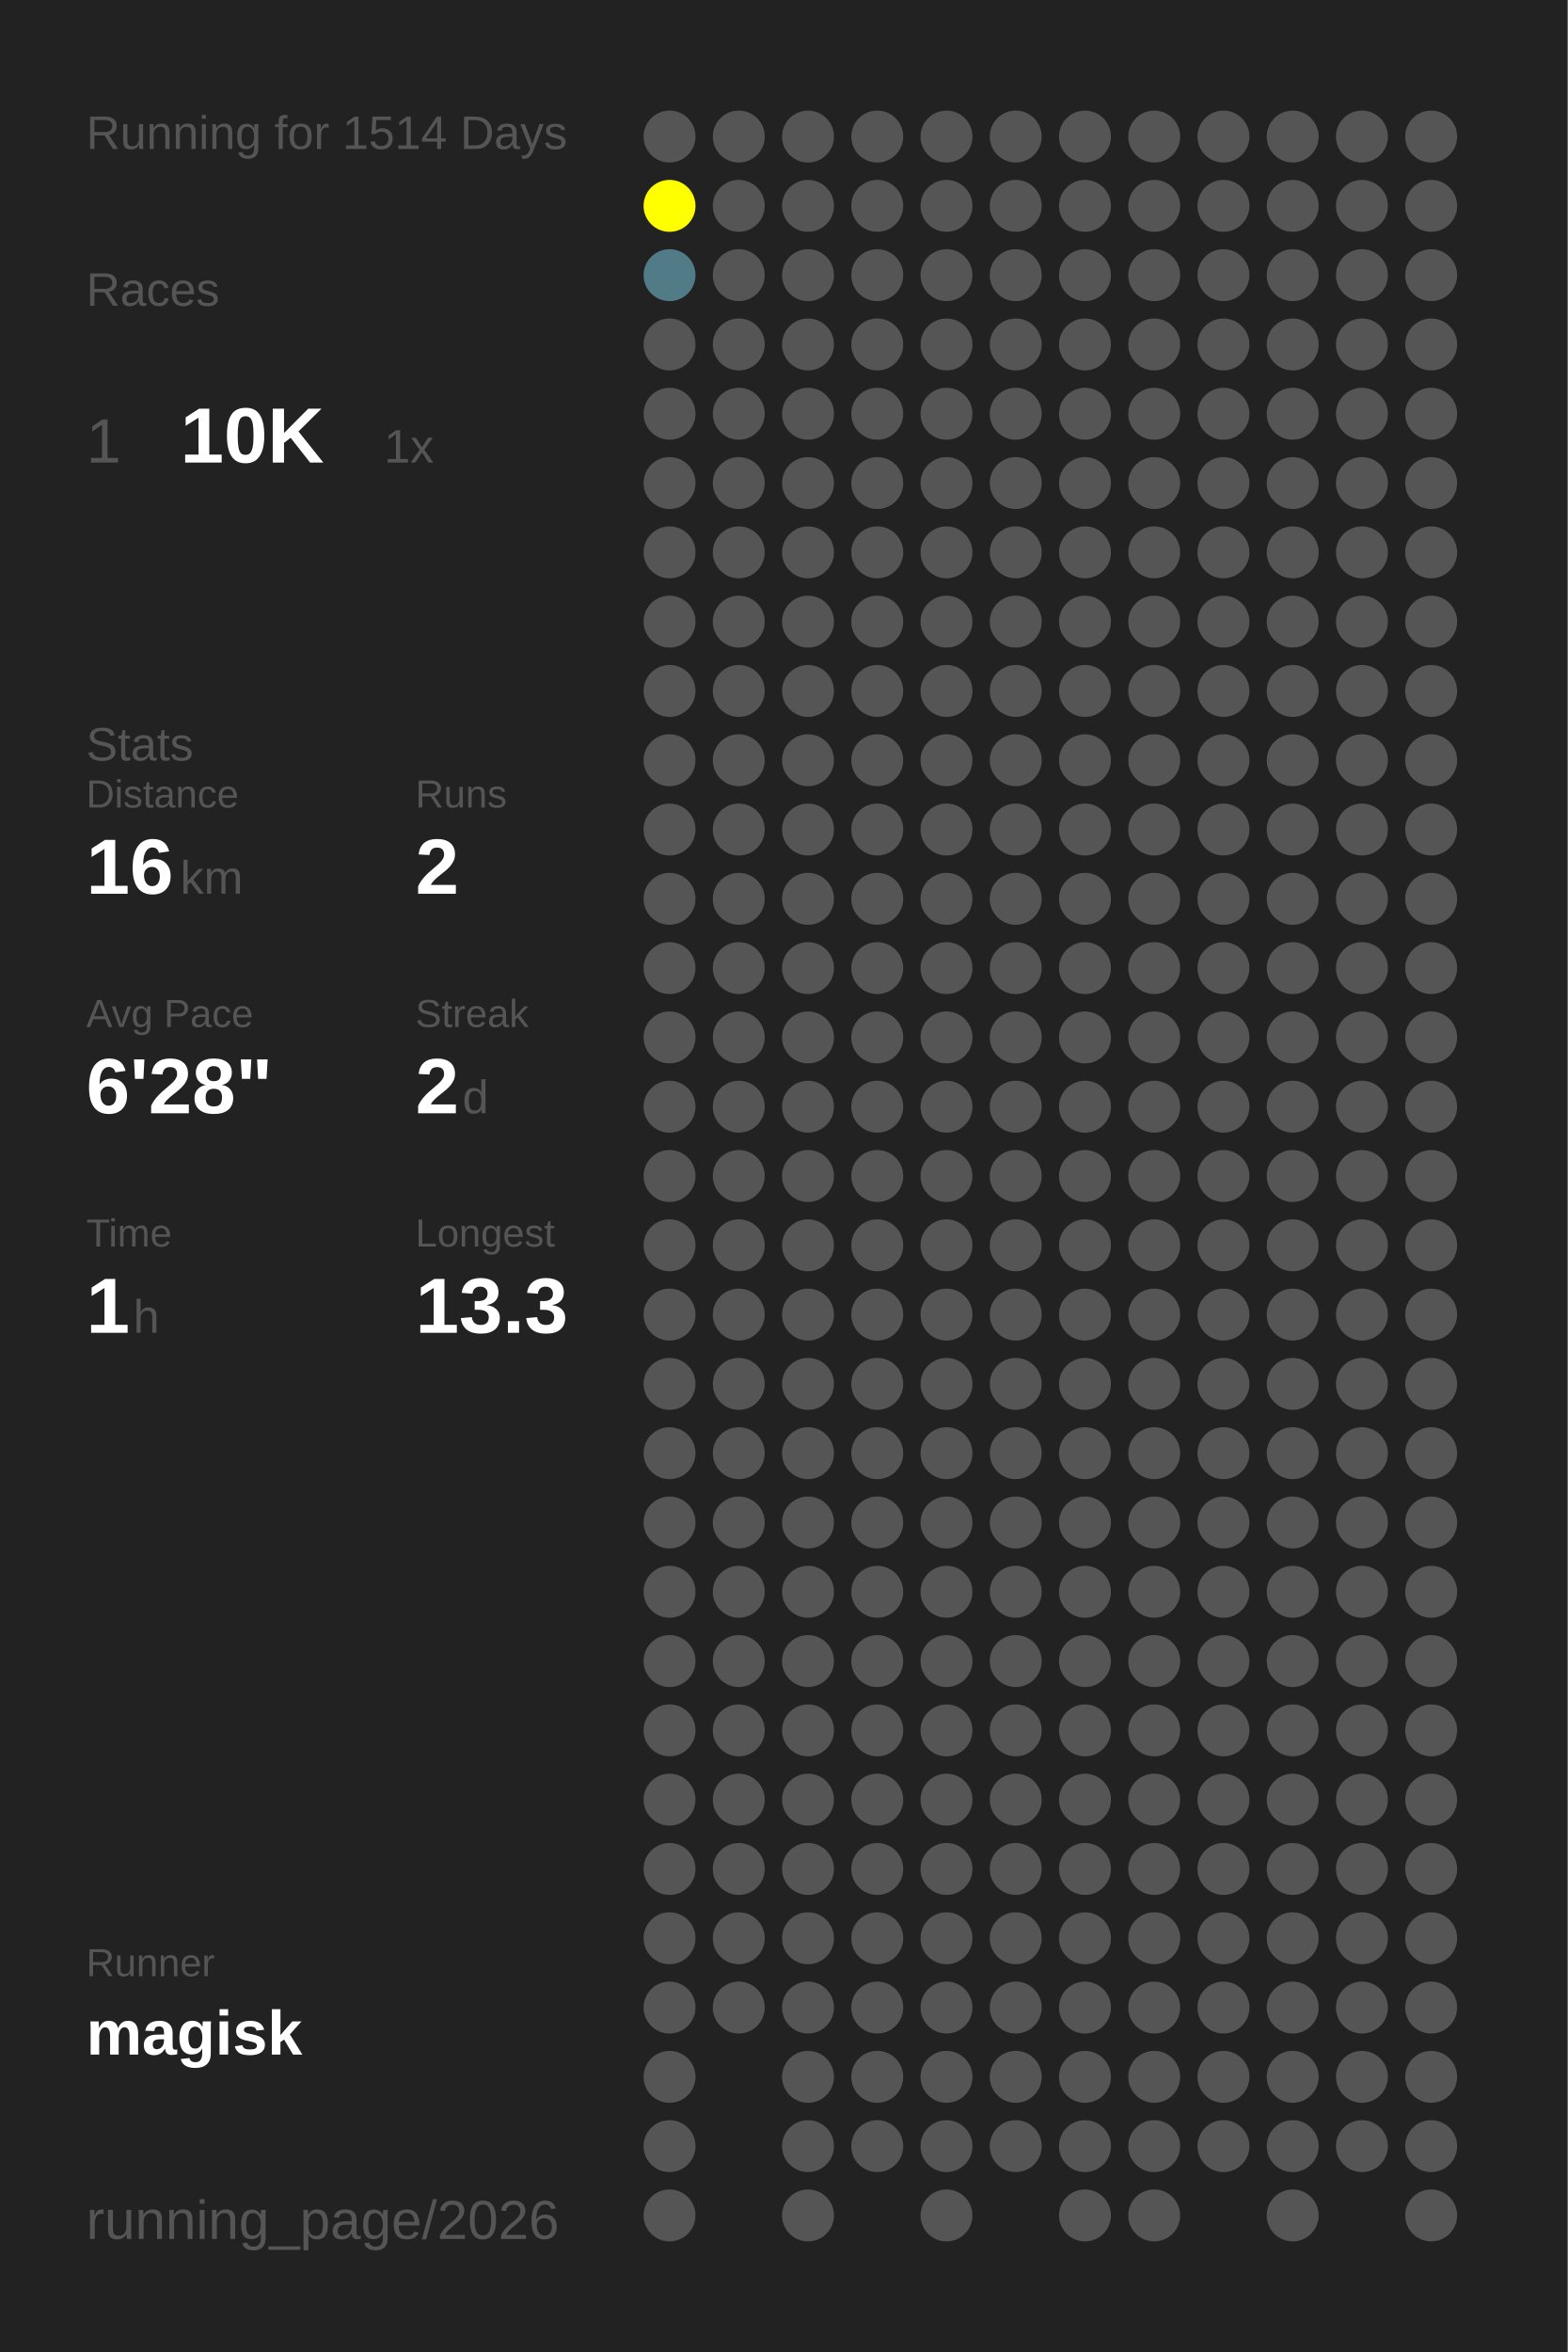
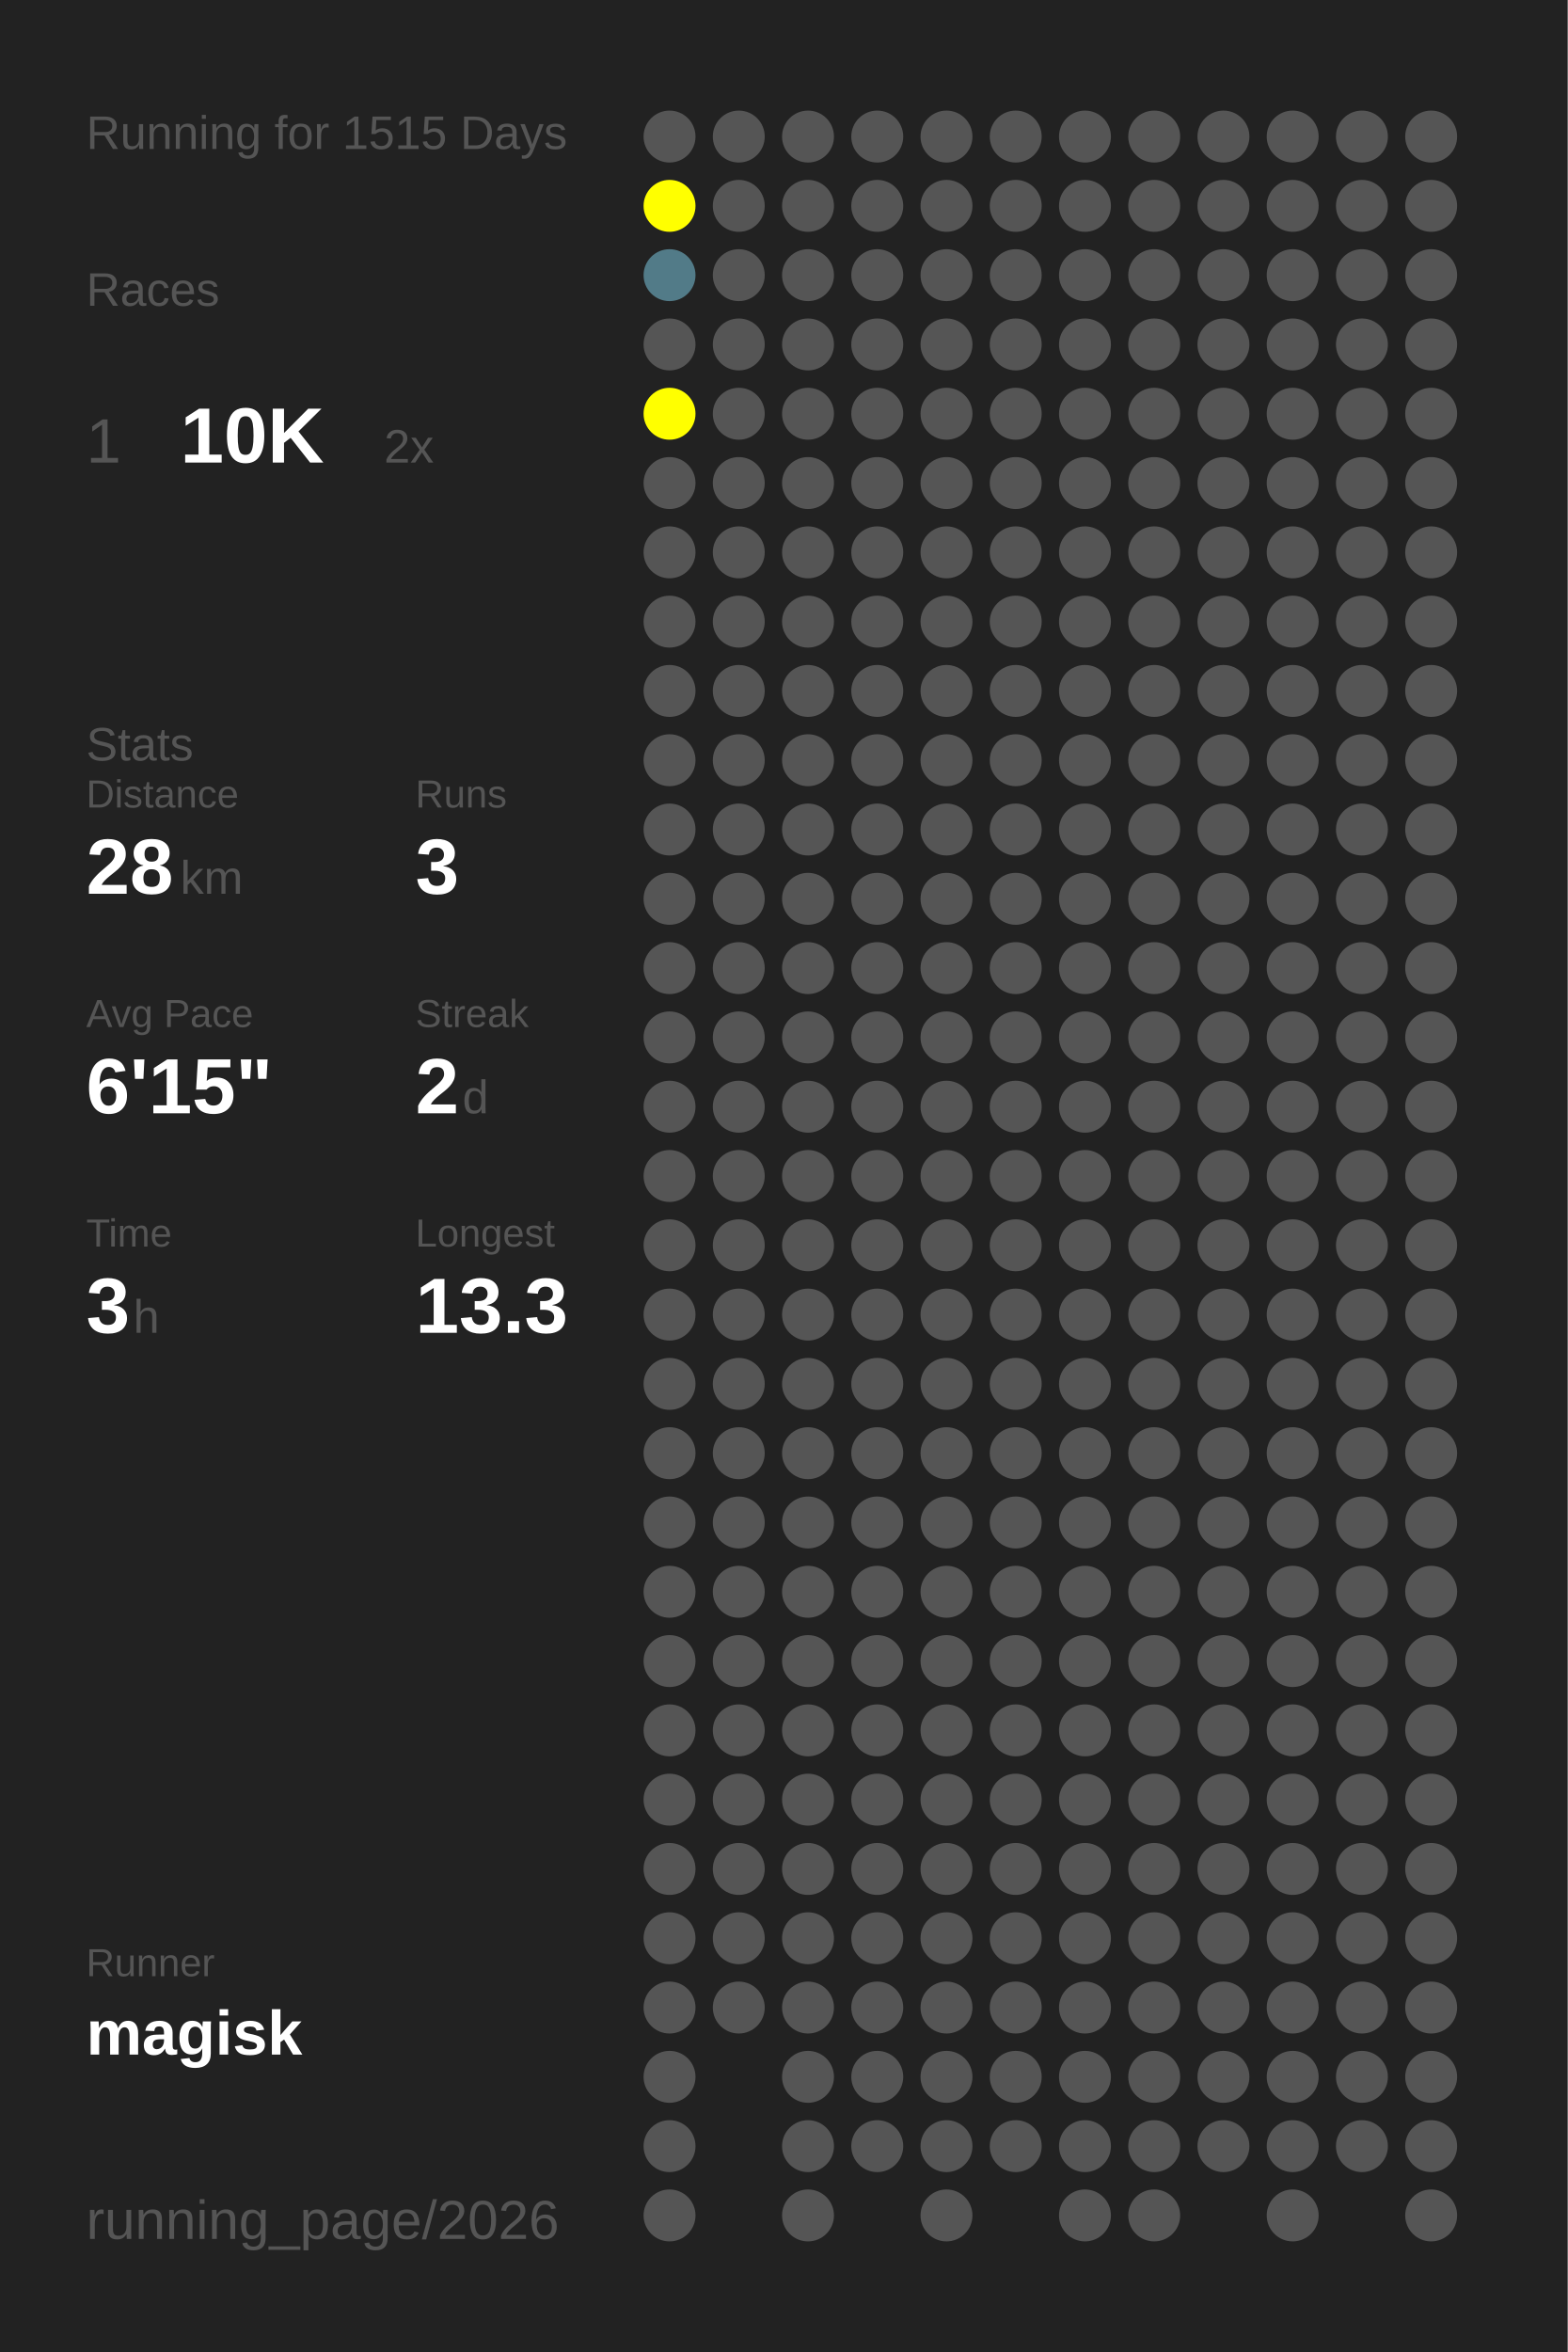
<svg xmlns="http://www.w3.org/2000/svg" baseProfile="full" height="300mm" version="1.1" viewBox="0,0,200,300" width="200mm">
  <defs />
  <rect fill="#222222" height="300" width="200" x="0" y="0" />
-   <text fill="#555555" style="font-size:6px; font-family:Arial;" x="11" y="19">Running for 1514 Days</text>
+   <text fill="#555555" style="font-size:6px; font-family:Arial;" x="11" y="19">Running for 1515 Days</text>
  <text fill="#555555" style="font-size:6px; font-family:Arial;" x="11" y="39">Races</text>
  <text fill="#555555" style="font-size:8px; font-family:Arial;" x="11" y="59">1</text>
  <text fill="#FFFFFF" style="font-size:10px; font-family:Arial; font-weight:bold;" x="23" y="59">10K</text>
-   <text fill="#555555" style="font-size:6px; font-family:Arial;" x="49" y="59">1x</text>
+   <text fill="#555555" style="font-size:6px; font-family:Arial;" x="49" y="59">2x</text>
  <text fill="#555555" style="font-size:6px; font-family:Arial;" x="11" y="97">Stats</text>
  <text fill="#555555" style="font-size:5px; font-family:Arial;" x="11" y="103">Distance</text>
-   <text fill="#FFFFFF" style="font-size:10px; font-family:Arial; font-weight:bold;" x="11" y="114">16</text>
+   <text fill="#FFFFFF" style="font-size:10px; font-family:Arial; font-weight:bold;" x="11" y="114">28</text>
  <text fill="#555555" style="font-size:6px; font-family:Arial;" x="23" y="114">km</text>
  <text fill="#555555" style="font-size:5px; font-family:Arial;" x="53" y="103">Runs</text>
-   <text fill="#FFFFFF" style="font-size:10px; font-family:Arial; font-weight:bold;" x="53" y="114">2</text>
+   <text fill="#FFFFFF" style="font-size:10px; font-family:Arial; font-weight:bold;" x="53" y="114">3</text>
  <text fill="#555555" style="font-size:5px; font-family:Arial;" x="11" y="131">Avg Pace</text>
-   <text fill="#FFFFFF" style="font-size:10px; font-family:Arial; font-weight:bold;" x="11" y="142">6'28"</text>
+   <text fill="#FFFFFF" style="font-size:10px; font-family:Arial; font-weight:bold;" x="11" y="142">6'15"</text>
  <text fill="#555555" style="font-size:5px; font-family:Arial;" x="53" y="131">Streak</text>
  <text fill="#FFFFFF" style="font-size:10px; font-family:Arial; font-weight:bold;" x="53" y="142">2</text>
  <text fill="#555555" style="font-size:6px; font-family:Arial;" x="59" y="142">d</text>
  <text fill="#555555" style="font-size:5px; font-family:Arial;" x="11" y="159">Time</text>
-   <text fill="#FFFFFF" style="font-size:10px; font-family:Arial; font-weight:bold;" x="11" y="170">1</text>
+   <text fill="#FFFFFF" style="font-size:10px; font-family:Arial; font-weight:bold;" x="11" y="170">3</text>
  <text fill="#555555" style="font-size:6px; font-family:Arial;" x="17" y="170">h</text>
  <text fill="#555555" style="font-size:5px; font-family:Arial;" x="53" y="159">Longest</text>
  <text fill="#FFFFFF" style="font-size:10px; font-family:Arial; font-weight:bold;" x="53" y="170">13.3</text>
  <text fill="#555555" style="font-size:5px; font-family:Arial;" x="11" y="252.065">Runner</text>
  <text fill="#FFFFFF" style="font-size:8px; font-family:Arial; font-weight:bold;" x="11" y="262.065">magisk</text>
  <text fill="#555555" style="font-size:7px; font-family:Arial;" x="11" y="285.581">running_page/2026</text>
  <circle cx="85.417" cy="17.419" fill="#555555" r="3.312" />
  <circle cx="85.417" cy="26.258" fill="#FFFF00" r="3.312" />
  <circle cx="85.417" cy="35.097" fill="#527b88" r="3.312" />
  <circle cx="85.417" cy="43.935" fill="#555555" r="3.312" />
-   <circle cx="85.417" cy="52.774" fill="#555555" r="3.312" />
+   <circle cx="85.417" cy="52.774" fill="#FFFF00" r="3.312" />
  <circle cx="85.417" cy="61.613" fill="#555555" r="3.312" />
  <circle cx="85.417" cy="70.452" fill="#555555" r="3.312" />
  <circle cx="85.417" cy="79.29" fill="#555555" r="3.312" />
  <circle cx="85.417" cy="88.129" fill="#555555" r="3.312" />
  <circle cx="85.417" cy="96.968" fill="#555555" r="3.312" />
  <circle cx="85.417" cy="105.806" fill="#555555" r="3.312" />
  <circle cx="85.417" cy="114.645" fill="#555555" r="3.312" />
  <circle cx="85.417" cy="123.484" fill="#555555" r="3.312" />
  <circle cx="85.417" cy="132.323" fill="#555555" r="3.312" />
  <circle cx="85.417" cy="141.161" fill="#555555" r="3.312" />
  <circle cx="85.417" cy="150" fill="#555555" r="3.312" />
  <circle cx="85.417" cy="158.839" fill="#555555" r="3.312" />
  <circle cx="85.417" cy="167.677" fill="#555555" r="3.312" />
  <circle cx="85.417" cy="176.516" fill="#555555" r="3.312" />
  <circle cx="85.417" cy="185.355" fill="#555555" r="3.312" />
  <circle cx="85.417" cy="194.194" fill="#555555" r="3.312" />
  <circle cx="85.417" cy="203.032" fill="#555555" r="3.312" />
  <circle cx="85.417" cy="211.871" fill="#555555" r="3.312" />
  <circle cx="85.417" cy="220.71" fill="#555555" r="3.312" />
  <circle cx="85.417" cy="229.548" fill="#555555" r="3.312" />
  <circle cx="85.417" cy="238.387" fill="#555555" r="3.312" />
  <circle cx="85.417" cy="247.226" fill="#555555" r="3.312" />
  <circle cx="85.417" cy="256.065" fill="#555555" r="3.312" />
  <circle cx="85.417" cy="264.903" fill="#555555" r="3.312" />
  <circle cx="85.417" cy="273.742" fill="#555555" r="3.312" />
  <circle cx="85.417" cy="282.581" fill="#555555" r="3.312" />
  <circle cx="94.25" cy="17.419" fill="#555555" r="3.312" />
  <circle cx="94.25" cy="26.258" fill="#555555" r="3.312" />
  <circle cx="94.25" cy="35.097" fill="#555555" r="3.312" />
  <circle cx="94.25" cy="43.935" fill="#555555" r="3.312" />
  <circle cx="94.25" cy="52.774" fill="#555555" r="3.312" />
  <circle cx="94.25" cy="61.613" fill="#555555" r="3.312" />
  <circle cx="94.25" cy="70.452" fill="#555555" r="3.312" />
  <circle cx="94.25" cy="79.29" fill="#555555" r="3.312" />
  <circle cx="94.25" cy="88.129" fill="#555555" r="3.312" />
  <circle cx="94.25" cy="96.968" fill="#555555" r="3.312" />
  <circle cx="94.25" cy="105.806" fill="#555555" r="3.312" />
  <circle cx="94.25" cy="114.645" fill="#555555" r="3.312" />
  <circle cx="94.25" cy="123.484" fill="#555555" r="3.312" />
  <circle cx="94.25" cy="132.323" fill="#555555" r="3.312" />
  <circle cx="94.25" cy="141.161" fill="#555555" r="3.312" />
  <circle cx="94.25" cy="150" fill="#555555" r="3.312" />
  <circle cx="94.25" cy="158.839" fill="#555555" r="3.312" />
  <circle cx="94.25" cy="167.677" fill="#555555" r="3.312" />
  <circle cx="94.25" cy="176.516" fill="#555555" r="3.312" />
  <circle cx="94.25" cy="185.355" fill="#555555" r="3.312" />
  <circle cx="94.25" cy="194.194" fill="#555555" r="3.312" />
  <circle cx="94.25" cy="203.032" fill="#555555" r="3.312" />
  <circle cx="94.25" cy="211.871" fill="#555555" r="3.312" />
  <circle cx="94.25" cy="220.71" fill="#555555" r="3.312" />
  <circle cx="94.25" cy="229.548" fill="#555555" r="3.312" />
  <circle cx="94.25" cy="238.387" fill="#555555" r="3.312" />
  <circle cx="94.25" cy="247.226" fill="#555555" r="3.312" />
  <circle cx="94.25" cy="256.065" fill="#555555" r="3.312" />
  <circle cx="103.083" cy="17.419" fill="#555555" r="3.312" />
  <circle cx="103.083" cy="26.258" fill="#555555" r="3.312" />
  <circle cx="103.083" cy="35.097" fill="#555555" r="3.312" />
  <circle cx="103.083" cy="43.935" fill="#555555" r="3.312" />
  <circle cx="103.083" cy="52.774" fill="#555555" r="3.312" />
  <circle cx="103.083" cy="61.613" fill="#555555" r="3.312" />
  <circle cx="103.083" cy="70.452" fill="#555555" r="3.312" />
  <circle cx="103.083" cy="79.29" fill="#555555" r="3.312" />
  <circle cx="103.083" cy="88.129" fill="#555555" r="3.312" />
  <circle cx="103.083" cy="96.968" fill="#555555" r="3.312" />
  <circle cx="103.083" cy="105.806" fill="#555555" r="3.312" />
  <circle cx="103.083" cy="114.645" fill="#555555" r="3.312" />
  <circle cx="103.083" cy="123.484" fill="#555555" r="3.312" />
  <circle cx="103.083" cy="132.323" fill="#555555" r="3.312" />
  <circle cx="103.083" cy="141.161" fill="#555555" r="3.312" />
  <circle cx="103.083" cy="150" fill="#555555" r="3.312" />
  <circle cx="103.083" cy="158.839" fill="#555555" r="3.312" />
  <circle cx="103.083" cy="167.677" fill="#555555" r="3.312" />
  <circle cx="103.083" cy="176.516" fill="#555555" r="3.312" />
  <circle cx="103.083" cy="185.355" fill="#555555" r="3.312" />
  <circle cx="103.083" cy="194.194" fill="#555555" r="3.312" />
  <circle cx="103.083" cy="203.032" fill="#555555" r="3.312" />
  <circle cx="103.083" cy="211.871" fill="#555555" r="3.312" />
  <circle cx="103.083" cy="220.71" fill="#555555" r="3.312" />
  <circle cx="103.083" cy="229.548" fill="#555555" r="3.312" />
  <circle cx="103.083" cy="238.387" fill="#555555" r="3.312" />
  <circle cx="103.083" cy="247.226" fill="#555555" r="3.312" />
  <circle cx="103.083" cy="256.065" fill="#555555" r="3.312" />
  <circle cx="103.083" cy="264.903" fill="#555555" r="3.312" />
  <circle cx="103.083" cy="273.742" fill="#555555" r="3.312" />
  <circle cx="103.083" cy="282.581" fill="#555555" r="3.312" />
  <circle cx="111.917" cy="17.419" fill="#555555" r="3.312" />
  <circle cx="111.917" cy="26.258" fill="#555555" r="3.312" />
  <circle cx="111.917" cy="35.097" fill="#555555" r="3.312" />
  <circle cx="111.917" cy="43.935" fill="#555555" r="3.312" />
  <circle cx="111.917" cy="52.774" fill="#555555" r="3.312" />
  <circle cx="111.917" cy="61.613" fill="#555555" r="3.312" />
  <circle cx="111.917" cy="70.452" fill="#555555" r="3.312" />
  <circle cx="111.917" cy="79.29" fill="#555555" r="3.312" />
  <circle cx="111.917" cy="88.129" fill="#555555" r="3.312" />
  <circle cx="111.917" cy="96.968" fill="#555555" r="3.312" />
  <circle cx="111.917" cy="105.806" fill="#555555" r="3.312" />
  <circle cx="111.917" cy="114.645" fill="#555555" r="3.312" />
  <circle cx="111.917" cy="123.484" fill="#555555" r="3.312" />
  <circle cx="111.917" cy="132.323" fill="#555555" r="3.312" />
  <circle cx="111.917" cy="141.161" fill="#555555" r="3.312" />
  <circle cx="111.917" cy="150" fill="#555555" r="3.312" />
  <circle cx="111.917" cy="158.839" fill="#555555" r="3.312" />
  <circle cx="111.917" cy="167.677" fill="#555555" r="3.312" />
  <circle cx="111.917" cy="176.516" fill="#555555" r="3.312" />
  <circle cx="111.917" cy="185.355" fill="#555555" r="3.312" />
  <circle cx="111.917" cy="194.194" fill="#555555" r="3.312" />
  <circle cx="111.917" cy="203.032" fill="#555555" r="3.312" />
  <circle cx="111.917" cy="211.871" fill="#555555" r="3.312" />
  <circle cx="111.917" cy="220.71" fill="#555555" r="3.312" />
  <circle cx="111.917" cy="229.548" fill="#555555" r="3.312" />
  <circle cx="111.917" cy="238.387" fill="#555555" r="3.312" />
  <circle cx="111.917" cy="247.226" fill="#555555" r="3.312" />
  <circle cx="111.917" cy="256.065" fill="#555555" r="3.312" />
  <circle cx="111.917" cy="264.903" fill="#555555" r="3.312" />
  <circle cx="111.917" cy="273.742" fill="#555555" r="3.312" />
  <circle cx="120.75" cy="17.419" fill="#555555" r="3.312" />
  <circle cx="120.75" cy="26.258" fill="#555555" r="3.312" />
  <circle cx="120.75" cy="35.097" fill="#555555" r="3.312" />
  <circle cx="120.75" cy="43.935" fill="#555555" r="3.312" />
  <circle cx="120.75" cy="52.774" fill="#555555" r="3.312" />
  <circle cx="120.75" cy="61.613" fill="#555555" r="3.312" />
  <circle cx="120.75" cy="70.452" fill="#555555" r="3.312" />
  <circle cx="120.75" cy="79.29" fill="#555555" r="3.312" />
  <circle cx="120.75" cy="88.129" fill="#555555" r="3.312" />
  <circle cx="120.75" cy="96.968" fill="#555555" r="3.312" />
  <circle cx="120.75" cy="105.806" fill="#555555" r="3.312" />
  <circle cx="120.75" cy="114.645" fill="#555555" r="3.312" />
  <circle cx="120.75" cy="123.484" fill="#555555" r="3.312" />
  <circle cx="120.75" cy="132.323" fill="#555555" r="3.312" />
  <circle cx="120.75" cy="141.161" fill="#555555" r="3.312" />
  <circle cx="120.75" cy="150" fill="#555555" r="3.312" />
  <circle cx="120.75" cy="158.839" fill="#555555" r="3.312" />
  <circle cx="120.75" cy="167.677" fill="#555555" r="3.312" />
  <circle cx="120.75" cy="176.516" fill="#555555" r="3.312" />
  <circle cx="120.75" cy="185.355" fill="#555555" r="3.312" />
  <circle cx="120.75" cy="194.194" fill="#555555" r="3.312" />
  <circle cx="120.75" cy="203.032" fill="#555555" r="3.312" />
  <circle cx="120.75" cy="211.871" fill="#555555" r="3.312" />
  <circle cx="120.75" cy="220.71" fill="#555555" r="3.312" />
  <circle cx="120.75" cy="229.548" fill="#555555" r="3.312" />
  <circle cx="120.75" cy="238.387" fill="#555555" r="3.312" />
  <circle cx="120.75" cy="247.226" fill="#555555" r="3.312" />
  <circle cx="120.75" cy="256.065" fill="#555555" r="3.312" />
  <circle cx="120.75" cy="264.903" fill="#555555" r="3.312" />
  <circle cx="120.75" cy="273.742" fill="#555555" r="3.312" />
  <circle cx="120.75" cy="282.581" fill="#555555" r="3.312" />
  <circle cx="129.583" cy="17.419" fill="#555555" r="3.312" />
  <circle cx="129.583" cy="26.258" fill="#555555" r="3.312" />
  <circle cx="129.583" cy="35.097" fill="#555555" r="3.312" />
  <circle cx="129.583" cy="43.935" fill="#555555" r="3.312" />
  <circle cx="129.583" cy="52.774" fill="#555555" r="3.312" />
  <circle cx="129.583" cy="61.613" fill="#555555" r="3.312" />
  <circle cx="129.583" cy="70.452" fill="#555555" r="3.312" />
  <circle cx="129.583" cy="79.29" fill="#555555" r="3.312" />
  <circle cx="129.583" cy="88.129" fill="#555555" r="3.312" />
  <circle cx="129.583" cy="96.968" fill="#555555" r="3.312" />
  <circle cx="129.583" cy="105.806" fill="#555555" r="3.312" />
  <circle cx="129.583" cy="114.645" fill="#555555" r="3.312" />
  <circle cx="129.583" cy="123.484" fill="#555555" r="3.312" />
  <circle cx="129.583" cy="132.323" fill="#555555" r="3.312" />
  <circle cx="129.583" cy="141.161" fill="#555555" r="3.312" />
  <circle cx="129.583" cy="150" fill="#555555" r="3.312" />
  <circle cx="129.583" cy="158.839" fill="#555555" r="3.312" />
  <circle cx="129.583" cy="167.677" fill="#555555" r="3.312" />
  <circle cx="129.583" cy="176.516" fill="#555555" r="3.312" />
  <circle cx="129.583" cy="185.355" fill="#555555" r="3.312" />
  <circle cx="129.583" cy="194.194" fill="#555555" r="3.312" />
  <circle cx="129.583" cy="203.032" fill="#555555" r="3.312" />
  <circle cx="129.583" cy="211.871" fill="#555555" r="3.312" />
  <circle cx="129.583" cy="220.71" fill="#555555" r="3.312" />
  <circle cx="129.583" cy="229.548" fill="#555555" r="3.312" />
  <circle cx="129.583" cy="238.387" fill="#555555" r="3.312" />
  <circle cx="129.583" cy="247.226" fill="#555555" r="3.312" />
  <circle cx="129.583" cy="256.065" fill="#555555" r="3.312" />
  <circle cx="129.583" cy="264.903" fill="#555555" r="3.312" />
  <circle cx="129.583" cy="273.742" fill="#555555" r="3.312" />
  <circle cx="138.417" cy="17.419" fill="#555555" r="3.312" />
  <circle cx="138.417" cy="26.258" fill="#555555" r="3.312" />
  <circle cx="138.417" cy="35.097" fill="#555555" r="3.312" />
  <circle cx="138.417" cy="43.935" fill="#555555" r="3.312" />
  <circle cx="138.417" cy="52.774" fill="#555555" r="3.312" />
  <circle cx="138.417" cy="61.613" fill="#555555" r="3.312" />
  <circle cx="138.417" cy="70.452" fill="#555555" r="3.312" />
  <circle cx="138.417" cy="79.29" fill="#555555" r="3.312" />
  <circle cx="138.417" cy="88.129" fill="#555555" r="3.312" />
  <circle cx="138.417" cy="96.968" fill="#555555" r="3.312" />
  <circle cx="138.417" cy="105.806" fill="#555555" r="3.312" />
  <circle cx="138.417" cy="114.645" fill="#555555" r="3.312" />
  <circle cx="138.417" cy="123.484" fill="#555555" r="3.312" />
  <circle cx="138.417" cy="132.323" fill="#555555" r="3.312" />
  <circle cx="138.417" cy="141.161" fill="#555555" r="3.312" />
  <circle cx="138.417" cy="150" fill="#555555" r="3.312" />
  <circle cx="138.417" cy="158.839" fill="#555555" r="3.312" />
  <circle cx="138.417" cy="167.677" fill="#555555" r="3.312" />
  <circle cx="138.417" cy="176.516" fill="#555555" r="3.312" />
  <circle cx="138.417" cy="185.355" fill="#555555" r="3.312" />
  <circle cx="138.417" cy="194.194" fill="#555555" r="3.312" />
  <circle cx="138.417" cy="203.032" fill="#555555" r="3.312" />
  <circle cx="138.417" cy="211.871" fill="#555555" r="3.312" />
  <circle cx="138.417" cy="220.71" fill="#555555" r="3.312" />
  <circle cx="138.417" cy="229.548" fill="#555555" r="3.312" />
  <circle cx="138.417" cy="238.387" fill="#555555" r="3.312" />
  <circle cx="138.417" cy="247.226" fill="#555555" r="3.312" />
  <circle cx="138.417" cy="256.065" fill="#555555" r="3.312" />
  <circle cx="138.417" cy="264.903" fill="#555555" r="3.312" />
  <circle cx="138.417" cy="273.742" fill="#555555" r="3.312" />
  <circle cx="138.417" cy="282.581" fill="#555555" r="3.312" />
  <circle cx="147.25" cy="17.419" fill="#555555" r="3.312" />
  <circle cx="147.25" cy="26.258" fill="#555555" r="3.312" />
  <circle cx="147.25" cy="35.097" fill="#555555" r="3.312" />
  <circle cx="147.25" cy="43.935" fill="#555555" r="3.312" />
  <circle cx="147.25" cy="52.774" fill="#555555" r="3.312" />
  <circle cx="147.25" cy="61.613" fill="#555555" r="3.312" />
  <circle cx="147.25" cy="70.452" fill="#555555" r="3.312" />
  <circle cx="147.25" cy="79.29" fill="#555555" r="3.312" />
  <circle cx="147.25" cy="88.129" fill="#555555" r="3.312" />
  <circle cx="147.25" cy="96.968" fill="#555555" r="3.312" />
  <circle cx="147.25" cy="105.806" fill="#555555" r="3.312" />
  <circle cx="147.25" cy="114.645" fill="#555555" r="3.312" />
  <circle cx="147.25" cy="123.484" fill="#555555" r="3.312" />
  <circle cx="147.25" cy="132.323" fill="#555555" r="3.312" />
  <circle cx="147.25" cy="141.161" fill="#555555" r="3.312" />
  <circle cx="147.25" cy="150" fill="#555555" r="3.312" />
  <circle cx="147.25" cy="158.839" fill="#555555" r="3.312" />
  <circle cx="147.25" cy="167.677" fill="#555555" r="3.312" />
  <circle cx="147.25" cy="176.516" fill="#555555" r="3.312" />
  <circle cx="147.25" cy="185.355" fill="#555555" r="3.312" />
  <circle cx="147.25" cy="194.194" fill="#555555" r="3.312" />
  <circle cx="147.25" cy="203.032" fill="#555555" r="3.312" />
  <circle cx="147.25" cy="211.871" fill="#555555" r="3.312" />
  <circle cx="147.25" cy="220.71" fill="#555555" r="3.312" />
  <circle cx="147.25" cy="229.548" fill="#555555" r="3.312" />
  <circle cx="147.25" cy="238.387" fill="#555555" r="3.312" />
  <circle cx="147.25" cy="247.226" fill="#555555" r="3.312" />
  <circle cx="147.25" cy="256.065" fill="#555555" r="3.312" />
  <circle cx="147.25" cy="264.903" fill="#555555" r="3.312" />
  <circle cx="147.25" cy="273.742" fill="#555555" r="3.312" />
  <circle cx="147.25" cy="282.581" fill="#555555" r="3.312" />
  <circle cx="156.083" cy="17.419" fill="#555555" r="3.312" />
  <circle cx="156.083" cy="26.258" fill="#555555" r="3.312" />
  <circle cx="156.083" cy="35.097" fill="#555555" r="3.312" />
  <circle cx="156.083" cy="43.935" fill="#555555" r="3.312" />
  <circle cx="156.083" cy="52.774" fill="#555555" r="3.312" />
  <circle cx="156.083" cy="61.613" fill="#555555" r="3.312" />
  <circle cx="156.083" cy="70.452" fill="#555555" r="3.312" />
  <circle cx="156.083" cy="79.29" fill="#555555" r="3.312" />
  <circle cx="156.083" cy="88.129" fill="#555555" r="3.312" />
  <circle cx="156.083" cy="96.968" fill="#555555" r="3.312" />
  <circle cx="156.083" cy="105.806" fill="#555555" r="3.312" />
  <circle cx="156.083" cy="114.645" fill="#555555" r="3.312" />
  <circle cx="156.083" cy="123.484" fill="#555555" r="3.312" />
  <circle cx="156.083" cy="132.323" fill="#555555" r="3.312" />
  <circle cx="156.083" cy="141.161" fill="#555555" r="3.312" />
  <circle cx="156.083" cy="150" fill="#555555" r="3.312" />
  <circle cx="156.083" cy="158.839" fill="#555555" r="3.312" />
  <circle cx="156.083" cy="167.677" fill="#555555" r="3.312" />
  <circle cx="156.083" cy="176.516" fill="#555555" r="3.312" />
  <circle cx="156.083" cy="185.355" fill="#555555" r="3.312" />
  <circle cx="156.083" cy="194.194" fill="#555555" r="3.312" />
  <circle cx="156.083" cy="203.032" fill="#555555" r="3.312" />
  <circle cx="156.083" cy="211.871" fill="#555555" r="3.312" />
  <circle cx="156.083" cy="220.71" fill="#555555" r="3.312" />
  <circle cx="156.083" cy="229.548" fill="#555555" r="3.312" />
  <circle cx="156.083" cy="238.387" fill="#555555" r="3.312" />
  <circle cx="156.083" cy="247.226" fill="#555555" r="3.312" />
  <circle cx="156.083" cy="256.065" fill="#555555" r="3.312" />
  <circle cx="156.083" cy="264.903" fill="#555555" r="3.312" />
  <circle cx="156.083" cy="273.742" fill="#555555" r="3.312" />
  <circle cx="164.917" cy="17.419" fill="#555555" r="3.312" />
  <circle cx="164.917" cy="26.258" fill="#555555" r="3.312" />
  <circle cx="164.917" cy="35.097" fill="#555555" r="3.312" />
  <circle cx="164.917" cy="43.935" fill="#555555" r="3.312" />
  <circle cx="164.917" cy="52.774" fill="#555555" r="3.312" />
  <circle cx="164.917" cy="61.613" fill="#555555" r="3.312" />
  <circle cx="164.917" cy="70.452" fill="#555555" r="3.312" />
  <circle cx="164.917" cy="79.29" fill="#555555" r="3.312" />
  <circle cx="164.917" cy="88.129" fill="#555555" r="3.312" />
  <circle cx="164.917" cy="96.968" fill="#555555" r="3.312" />
  <circle cx="164.917" cy="105.806" fill="#555555" r="3.312" />
  <circle cx="164.917" cy="114.645" fill="#555555" r="3.312" />
  <circle cx="164.917" cy="123.484" fill="#555555" r="3.312" />
  <circle cx="164.917" cy="132.323" fill="#555555" r="3.312" />
  <circle cx="164.917" cy="141.161" fill="#555555" r="3.312" />
  <circle cx="164.917" cy="150" fill="#555555" r="3.312" />
  <circle cx="164.917" cy="158.839" fill="#555555" r="3.312" />
  <circle cx="164.917" cy="167.677" fill="#555555" r="3.312" />
  <circle cx="164.917" cy="176.516" fill="#555555" r="3.312" />
  <circle cx="164.917" cy="185.355" fill="#555555" r="3.312" />
  <circle cx="164.917" cy="194.194" fill="#555555" r="3.312" />
  <circle cx="164.917" cy="203.032" fill="#555555" r="3.312" />
  <circle cx="164.917" cy="211.871" fill="#555555" r="3.312" />
  <circle cx="164.917" cy="220.71" fill="#555555" r="3.312" />
  <circle cx="164.917" cy="229.548" fill="#555555" r="3.312" />
  <circle cx="164.917" cy="238.387" fill="#555555" r="3.312" />
  <circle cx="164.917" cy="247.226" fill="#555555" r="3.312" />
  <circle cx="164.917" cy="256.065" fill="#555555" r="3.312" />
  <circle cx="164.917" cy="264.903" fill="#555555" r="3.312" />
  <circle cx="164.917" cy="273.742" fill="#555555" r="3.312" />
  <circle cx="164.917" cy="282.581" fill="#555555" r="3.312" />
  <circle cx="173.75" cy="17.419" fill="#555555" r="3.312" />
  <circle cx="173.75" cy="26.258" fill="#555555" r="3.312" />
  <circle cx="173.75" cy="35.097" fill="#555555" r="3.312" />
  <circle cx="173.75" cy="43.935" fill="#555555" r="3.312" />
  <circle cx="173.75" cy="52.774" fill="#555555" r="3.312" />
  <circle cx="173.75" cy="61.613" fill="#555555" r="3.312" />
  <circle cx="173.75" cy="70.452" fill="#555555" r="3.312" />
  <circle cx="173.75" cy="79.29" fill="#555555" r="3.312" />
  <circle cx="173.75" cy="88.129" fill="#555555" r="3.312" />
  <circle cx="173.75" cy="96.968" fill="#555555" r="3.312" />
  <circle cx="173.75" cy="105.806" fill="#555555" r="3.312" />
  <circle cx="173.75" cy="114.645" fill="#555555" r="3.312" />
  <circle cx="173.75" cy="123.484" fill="#555555" r="3.312" />
  <circle cx="173.75" cy="132.323" fill="#555555" r="3.312" />
  <circle cx="173.75" cy="141.161" fill="#555555" r="3.312" />
  <circle cx="173.75" cy="150" fill="#555555" r="3.312" />
  <circle cx="173.75" cy="158.839" fill="#555555" r="3.312" />
  <circle cx="173.75" cy="167.677" fill="#555555" r="3.312" />
  <circle cx="173.75" cy="176.516" fill="#555555" r="3.312" />
  <circle cx="173.75" cy="185.355" fill="#555555" r="3.312" />
  <circle cx="173.75" cy="194.194" fill="#555555" r="3.312" />
  <circle cx="173.75" cy="203.032" fill="#555555" r="3.312" />
  <circle cx="173.75" cy="211.871" fill="#555555" r="3.312" />
  <circle cx="173.75" cy="220.71" fill="#555555" r="3.312" />
  <circle cx="173.75" cy="229.548" fill="#555555" r="3.312" />
  <circle cx="173.75" cy="238.387" fill="#555555" r="3.312" />
  <circle cx="173.75" cy="247.226" fill="#555555" r="3.312" />
  <circle cx="173.75" cy="256.065" fill="#555555" r="3.312" />
  <circle cx="173.75" cy="264.903" fill="#555555" r="3.312" />
  <circle cx="173.75" cy="273.742" fill="#555555" r="3.312" />
  <circle cx="182.583" cy="17.419" fill="#555555" r="3.312" />
  <circle cx="182.583" cy="26.258" fill="#555555" r="3.312" />
  <circle cx="182.583" cy="35.097" fill="#555555" r="3.312" />
  <circle cx="182.583" cy="43.935" fill="#555555" r="3.312" />
  <circle cx="182.583" cy="52.774" fill="#555555" r="3.312" />
  <circle cx="182.583" cy="61.613" fill="#555555" r="3.312" />
  <circle cx="182.583" cy="70.452" fill="#555555" r="3.312" />
  <circle cx="182.583" cy="79.29" fill="#555555" r="3.312" />
  <circle cx="182.583" cy="88.129" fill="#555555" r="3.312" />
  <circle cx="182.583" cy="96.968" fill="#555555" r="3.312" />
  <circle cx="182.583" cy="105.806" fill="#555555" r="3.312" />
  <circle cx="182.583" cy="114.645" fill="#555555" r="3.312" />
  <circle cx="182.583" cy="123.484" fill="#555555" r="3.312" />
  <circle cx="182.583" cy="132.323" fill="#555555" r="3.312" />
  <circle cx="182.583" cy="141.161" fill="#555555" r="3.312" />
  <circle cx="182.583" cy="150" fill="#555555" r="3.312" />
  <circle cx="182.583" cy="158.839" fill="#555555" r="3.312" />
  <circle cx="182.583" cy="167.677" fill="#555555" r="3.312" />
  <circle cx="182.583" cy="176.516" fill="#555555" r="3.312" />
  <circle cx="182.583" cy="185.355" fill="#555555" r="3.312" />
  <circle cx="182.583" cy="194.194" fill="#555555" r="3.312" />
  <circle cx="182.583" cy="203.032" fill="#555555" r="3.312" />
  <circle cx="182.583" cy="211.871" fill="#555555" r="3.312" />
  <circle cx="182.583" cy="220.71" fill="#555555" r="3.312" />
  <circle cx="182.583" cy="229.548" fill="#555555" r="3.312" />
  <circle cx="182.583" cy="238.387" fill="#555555" r="3.312" />
  <circle cx="182.583" cy="247.226" fill="#555555" r="3.312" />
  <circle cx="182.583" cy="256.065" fill="#555555" r="3.312" />
  <circle cx="182.583" cy="264.903" fill="#555555" r="3.312" />
  <circle cx="182.583" cy="273.742" fill="#555555" r="3.312" />
  <circle cx="182.583" cy="282.581" fill="#555555" r="3.312" />
</svg>
